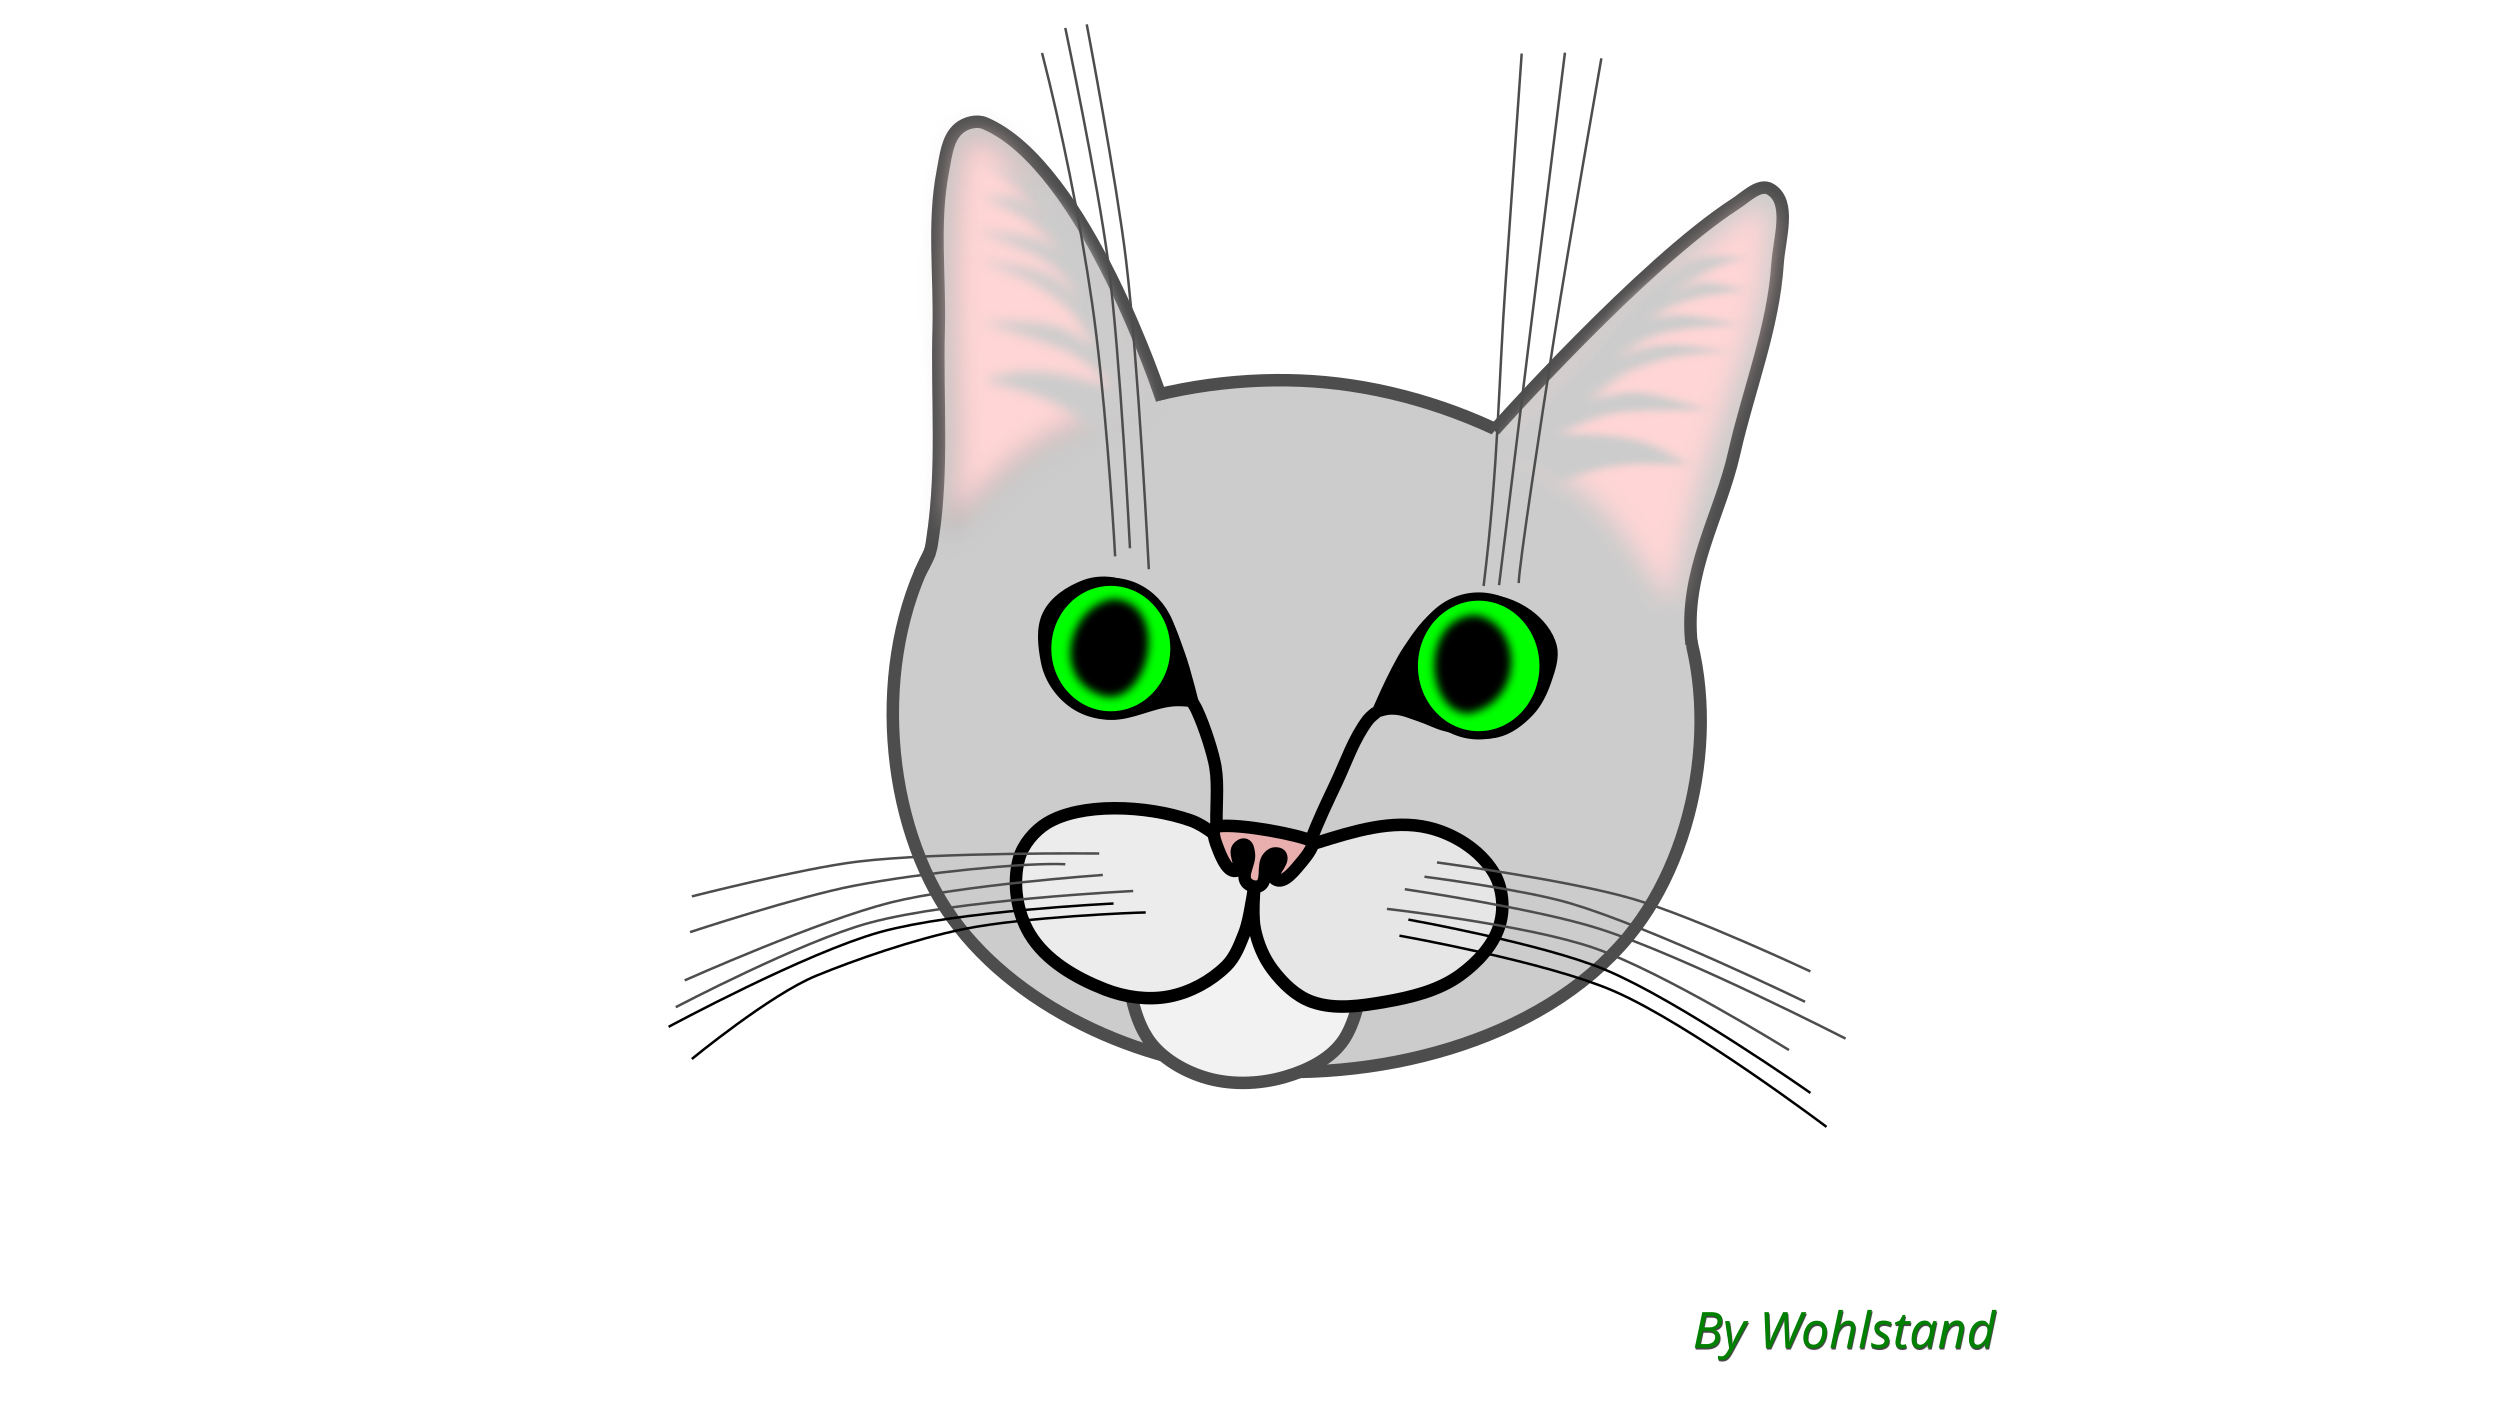
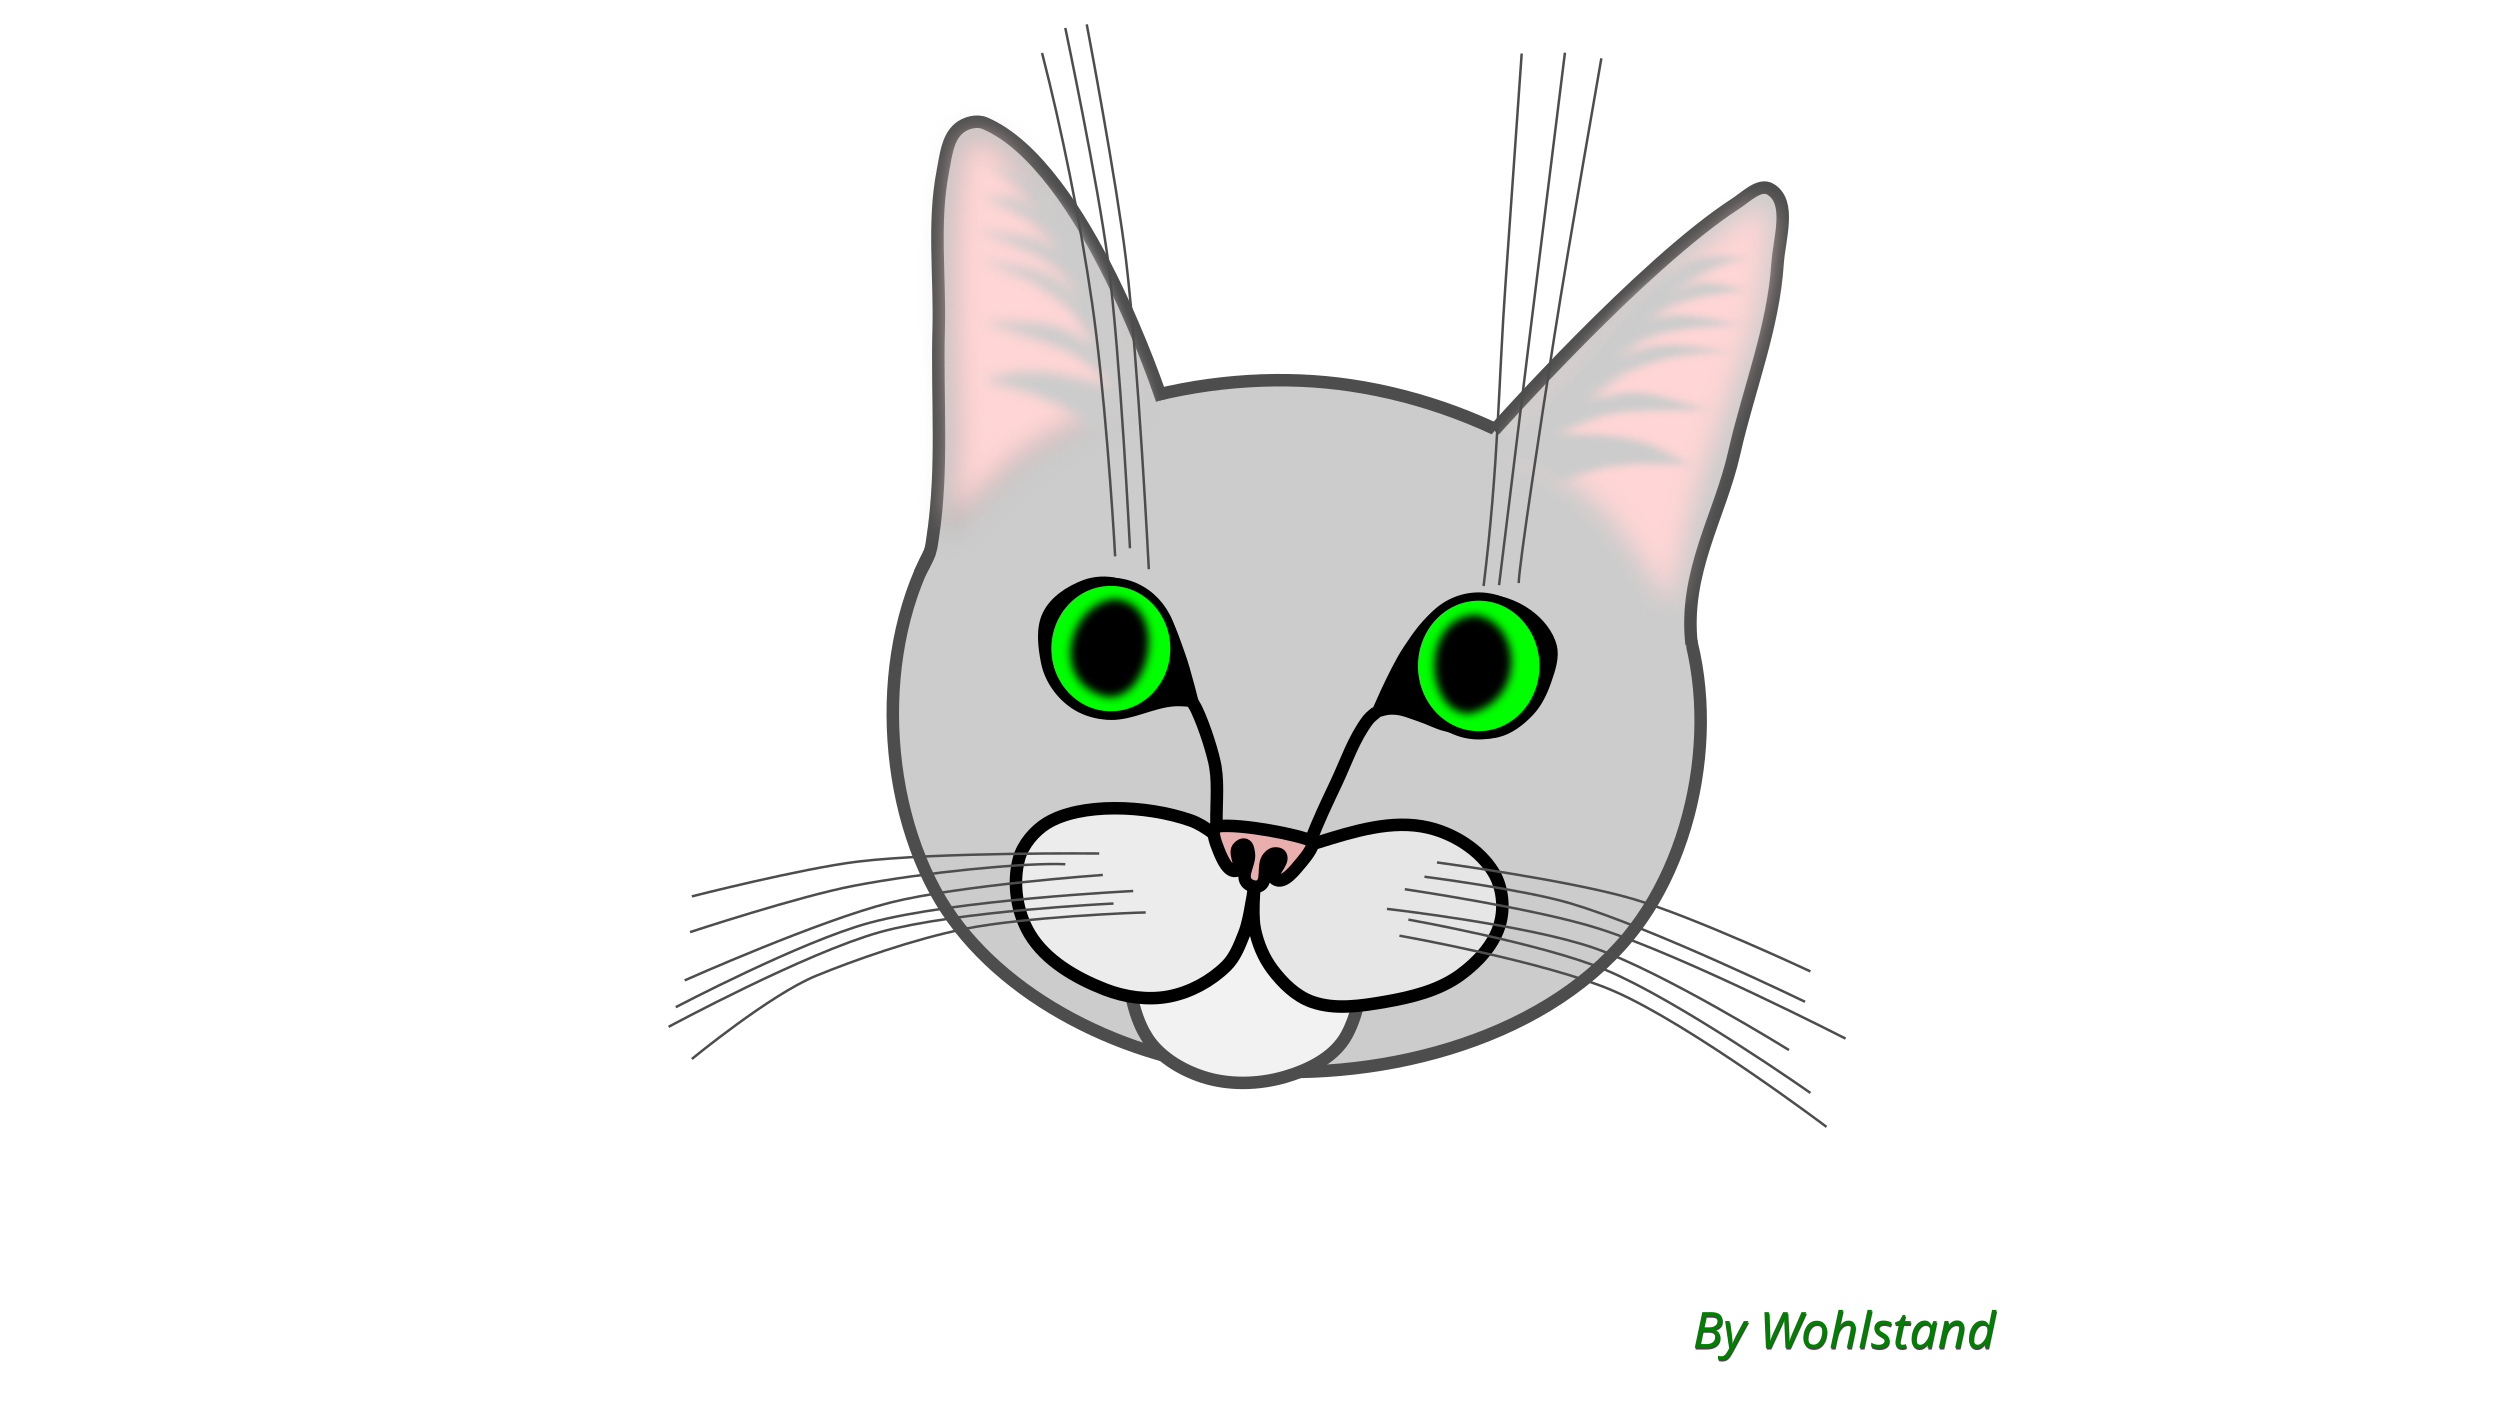
<svg xmlns="http://www.w3.org/2000/svg" width="1366" height="768" id="svg2" version="1.1" style="enable-background:new">
  <defs id="defs4">
    <filter color-interpolation-filters="sRGB" id="filter4817-3">
      <feGaussianBlur stdDeviation="1.551" id="feGaussianBlur4819-2" />
    </filter>
    <filter id="filter4936" color-interpolation-filters="sRGB">
      <feGaussianBlur stdDeviation="0.312" id="feGaussianBlur4938" />
    </filter>
    <filter id="filter4067" x="-0.14" width="1.281" y="-0.105" height="1.21" color-interpolation-filters="sRGB">
      <feGaussianBlur stdDeviation="1.758" id="feGaussianBlur4069" />
    </filter>
    <filter id="filter4071" x="-0.138" width="1.276" y="-0.106" height="1.212" color-interpolation-filters="sRGB">
      <feGaussianBlur stdDeviation="1.751" id="feGaussianBlur4073" />
    </filter>
    <filter id="filter3815" color-interpolation-filters="sRGB">
      <feGaussianBlur stdDeviation="2.339" id="feGaussianBlur3817" />
    </filter>
    <filter id="filter4031" x="-0.165" width="1.33" y="-0.079" height="1.158" color-interpolation-filters="sRGB">
      <feGaussianBlur stdDeviation="5.172" id="feGaussianBlur4033" />
    </filter>
    <filter color-interpolation-filters="sRGB" id="filter3815-1">
      <feGaussianBlur stdDeviation="2.339" id="feGaussianBlur3817-5" />
    </filter>
    <filter color-interpolation-filters="sRGB" id="filter4031-5" x="-0.165" width="1.33" y="-0.079" height="1.158">
      <feGaussianBlur stdDeviation="5.172" id="feGaussianBlur4033-6" />
    </filter>
  </defs>
  <g id="layer7" transform="translate(-97.70278,110.6736)" style="display:inline">
    <path style="fill:#cccccc;stroke:#4d4d4d;stroke-width:6.834;stroke-linecap:butt;stroke-linejoin:miter;stroke-miterlimit:4;stroke-opacity:1;stroke-dasharray:none;display:inline;enable-background:new" d="M 616.19,174.214 C 659.126,114.953 749.306,91.323 822.159,98.225 895.727,105.196 979.936,146.093 1012.034,212.655 1039.543,269.702 1027.687,352.152 987.446,401.058 939.229,459.656 847.05,481.574 771.602,473.439 708.752,466.663 638.973,431.743 608.783,376.204 576.606,317.008 576.659,228.773 616.19,174.214 z" id="path3032" />
    <path style="fill:#cccccc;fill-opacity:1;stroke:none;enable-background:new" d="m 906.056,134.53 c 0,0 81.694,-98.666 134.491,-133.226 7.853,-5.14 18.018,-15.065 26.165,-10.405 10.12,5.789 5.764,22.917 5.335,34.568 -2.909,78.983 -55.162,162.983 -53.307,231.04 z" id="path2987" />
    <path style="fill:none;stroke:#4d4d4d;stroke-width:6.834;stroke-linecap:butt;stroke-linejoin:miter;stroke-miterlimit:4;stroke-opacity:1;stroke-dasharray:none;display:inline;enable-background:new" d="m 914.098,124.523 c 0,0 81.193,-91.115 131.831,-123.836 5.808,-3.753 13.236,-11.512 19.163,-7.95 11.645,6.999 4.757,27.016 3.877,40.574 -2.292,35.306 -15.885,68.954 -23.672,103.467 -7.871,34.888 -27.732,65.026 -23.298,104.735" id="path3969-0" />
    <path style="fill:#ffd5d5;fill-opacity:1;stroke:none;display:inline;filter:url(#filter4031-5);enable-background:new" d="m 536.138,325.394 c 0,0 16.271,-27.505 27.274,-38.891 10.108,-10.46 34.85,-26.264 34.85,-26.264 0,0 -55.156,-64.039 -88.893,-88.893 -2.91,-2.144 -6.395,-6.729 -9.596,-5.051 -4.957,2.598 -2.127,11.072 -2.02,16.668 0.162,8.523 2.046,16.965 4.041,25.254 3.064,12.734 7.975,24.952 12.122,37.376 3.776,11.313 8.335,22.374 11.617,33.84 4.326,15.116 10.607,45.962 10.607,45.962 z" id="path4021-7" transform="matrix(-1.366894,0,0,1.366894,1743.232,-224.704)" />
    <path style="fill:#cccccc;stroke:none;display:inline;filter:url(#filter3815-1);enable-background:new" d="m 523.761,188.126 c -3.06,-2.663 -10.147,-6.718 -10.147,-6.718 0,0 14.12,2.441 19.402,6.81 20.346,16.829 27.305,45.228 39.782,68.498 4.818,8.986 13.531,27.435 13.531,27.435 0,0 -8.211,1.164 -12.272,1.987 -5.198,1.053 -5.41,-1.115 -15.459,3.77 -2.064,-1.756 -7.85,-6.443 -12.158,-9.103 -4.756,-2.937 -9.792,-5.468 -15,-7.5 -6.809,-2.658 -21.071,-6.071 -21.071,-6.071 0,0 10.031,-2.718 15.179,-3.214 3.615,-0.349 7.278,-0.172 10.893,0.179 4.033,0.392 8.019,1.222 11.964,2.143 5.008,1.169 14.821,4.286 14.821,4.286 0,0 -5.111,-4.91 -7.857,-7.143 -2.91,-2.366 -5.834,-4.777 -9.107,-6.607 -4.216,-2.357 -8.855,-3.88 -13.393,-5.536 -7.569,-2.762 -23.036,-7.321 -23.036,-7.321 0,0 15.287,-0.346 22.857,0.536 3.142,0.366 6.329,0.839 9.286,1.964 4.933,1.878 13.75,7.857 13.75,7.857 0,0 -5.842,-9.977 -9.643,-14.286 -1.674,-1.898 -3.708,-3.458 -5.714,-5 -3.469,-2.666 -7.04,-5.249 -10.893,-7.321 -6.532,-3.514 -20.536,-8.571 -20.536,-8.571 0,0 16.367,1.986 24.107,4.643 3.349,1.15 6.549,2.813 9.464,4.821 2.776,1.913 7.5,6.786 7.5,6.786 0,0 -3.583,-6.439 -6.071,-9.107 -2.924,-3.134 -6.473,-5.703 -10.179,-7.857 -8.143,-4.734 -26.071,-10.893 -26.071,-10.893 0,0 16.835,1.102 24.821,3.571 3.739,1.156 10.536,5.179 10.536,5.179 0,0 -4.696,-5.789 -7.5,-8.214 -3.371,-2.916 -7.185,-5.316 -11.071,-7.5 -4.621,-2.597 -14.464,-6.607 -14.464,-6.607 0,0 11.564,-0.311 16.786,1.786 4.607,1.85 11.786,9.107 11.786,9.107 0,0 -9.191,-11.886 -14.821,-16.786 z" id="path3033-6" transform="matrix(-1.304409,-0.4085552,-0.4085552,1.304409,1795.504,3.501103)" />
    <path style="fill:#cccccc;fill-opacity:1;stroke:none;display:inline;enable-background:new" d="m 602.402,196.927 c 10.888,-79.824 2.898,-120.662 9.122,-180.625 2.042,-19.67 -5.776,-45.735 9.241,-58.601 5.02,-4.302 14.053,-3.258 19.833,-0.049 51.21,28.434 92.537,149.382 92.537,149.382 z" id="path2985" />
    <path style="fill:none;stroke:#4d4d4d;stroke-width:6.834;stroke-linecap:butt;stroke-linejoin:miter;stroke-miterlimit:4;stroke-opacity:1;stroke-dasharray:none;display:inline;enable-background:new" d="m 732.59,107.849 c 0,0 -41.693,-127.637 -96.683,-151.174 -4.459,-1.909 -10.582,-0.347 -14.282,2.79 -6.372,5.405 -7.167,15.285 -8.758,23.487 -5.479,28.241 -1.485,57.516 -2.273,86.273 -1.038,37.878 2.547,76.182 -3.235,113.63 -0.473,3.062 -0.576,5.005 -1.72,8.636 -1.046,3.32 -5.406,11.064 -5.406,11.064" id="path3969" />
    <path style="fill:#ffd5d5;fill-opacity:1;stroke:#666666;display:inline;filter:url(#filter4031);enable-background:new" d="m 644.214,181.186 c 0,0 19.873,-21.83 31.82,-30.305 13.265,-9.41 43.437,-22.223 43.437,-22.223 0,0 -20.059,-51.119 -35.86,-73.236 -8.582,-12.011 -16.743,-33.679 -31.315,-31.315 -2.23,0.362 -2.341,3.91 -3.03,6.061 -1.977,6.168 -2.461,12.741 -3.03,19.193 -1.511,17.109 -1.019,34.342 -1.01,51.518 0.008,16.334 1.368,32.662 1.01,48.992 -0.229,10.457 -2.02,31.315 -2.02,31.315 z" id="path4021" transform="matrix(1.366894,0,0,1.366894,-264.7411,-69.4777)" />
    <path style="fill:#cccccc;stroke:none;display:inline;filter:url(#filter3815);enable-background:new" d="m 671.355,42.644 c -3.939,-3.231 -13.214,-7.679 -13.214,-7.679 0,0 16.475,3.996 22.5,9.464 20.689,18.775 28.682,48.129 39.821,73.75 2.229,5.127 5.357,15.893 5.357,15.893 0,0 -8.119,1.845 -11.964,3.393 -3.878,1.561 -1.023,1.008 -11.071,5.893 -2.064,-1.756 -5.489,-5.789 -8.75,-8.036 -4.603,-3.171 -9.792,-5.468 -15,-7.5 -6.809,-2.658 -21.071,-6.071 -21.071,-6.071 0,0 10.031,-2.718 15.179,-3.214 3.615,-0.349 7.278,-0.172 10.893,0.179 4.033,0.392 8.019,1.222 11.964,2.143 5.008,1.169 14.821,4.286 14.821,4.286 0,0 -5.111,-4.91 -7.857,-7.143 -2.91,-2.366 -5.834,-4.777 -9.107,-6.607 -4.216,-2.357 -8.855,-3.88 -13.393,-5.536 -7.569,-2.762 -23.036,-7.321 -23.036,-7.321 0,0 15.287,-0.346 22.857,0.536 3.142,0.366 6.329,0.839 9.286,1.964 4.933,1.878 13.75,7.857 13.75,7.857 0,0 -5.842,-9.977 -9.643,-14.286 -1.674,-1.898 -3.708,-3.458 -5.714,-5 -3.469,-2.666 -7.04,-5.249 -10.893,-7.321 -6.532,-3.514 -20.536,-8.571 -20.536,-8.571 0,0 16.367,1.986 24.107,4.643 3.349,1.15 6.549,2.813 9.464,4.821 2.776,1.913 7.5,6.786 7.5,6.786 0,0 -3.583,-6.439 -6.071,-9.107 -2.924,-3.134 -6.473,-5.703 -10.179,-7.857 -8.143,-4.734 -26.071,-10.893 -26.071,-10.893 0,0 16.835,1.102 24.821,3.571 3.739,1.156 10.536,5.179 10.536,5.179 0,0 -4.696,-5.789 -7.5,-8.214 -3.371,-2.916 -7.185,-5.316 -11.071,-7.5 -4.621,-2.597 -14.464,-6.607 -14.464,-6.607 0,0 11.564,-0.311 16.786,1.786 4.607,1.85 11.786,9.107 11.786,9.107 0,0 -9.05,-12.052 -14.821,-16.786 z" id="path3033" transform="matrix(1.366894,0,0,1.366894,-264.7411,-69.4777)" />
    <path style="fill:none;stroke:#000000;stroke-width:6.834;stroke-linecap:butt;stroke-linejoin:miter;stroke-miterlimit:4;stroke-opacity:1;stroke-dasharray:none;enable-background:new" d="m 745.683,267.805 c 0,0 4.268,5.872 5.811,9.134 4.708,9.953 9.252,25.045 10.299,31.385 1.833,11.106 0.061,22.642 0.733,35.821 0.105,2.06 -0.7,1.018 1.506,0.102 5.903,-2.451 41.063,-1.101 49.163,6.036 5.059,-13.176 9.41,-22.108 14.537,-32.969 5.535,-11.728 9.657,-24.42 17.505,-34.744 1.207,-1.588 4.428,-4.024 4.428,-4.024" id="path3035" />
    <path style="fill:#f2f2f2;stroke:#4d4d4d;stroke-width:6.834;stroke-linecap:butt;stroke-linejoin:miter;stroke-miterlimit:4;stroke-opacity:1;stroke-dasharray:none;enable-background:new" d="m 723.715,455.02 c 6.538,11.089 19,18.722 31.243,22.7 14.238,4.626 30.539,4.186 44.912,0 12.222,-3.559 25.244,-9.854 32.22,-20.503 15.524,-23.7 13.181,-83.966 13.181,-83.966 0,0 -108.961,-0.932 -131.887,-1.862 0.035,17.839 -3.934,59.435 10.331,83.632 z" id="path3043" />
    <path style="fill:#e6e6e6;stroke:#000000;stroke-width:6.834;stroke-linecap:butt;stroke-linejoin:miter;stroke-miterlimit:4;stroke-opacity:1;stroke-dasharray:none;enable-background:new" d="m 783.273,396.683 c 1.584,8.007 4.839,15.946 9.764,22.456 5.581,7.378 12.767,14.464 21.48,17.574 12.567,4.486 26.883,2.277 40.03,0 14.302,-2.477 29.266,-6.112 41.007,-14.645 9.637,-7.004 18.731,-16.799 21.825,-28.304 2.437,-9.062 1.22,-19.912 -3.689,-27.91 -7.48,-12.186 -21.468,-20.943 -35.377,-24.262 -19.901,-4.748 -41.301,2.054 -60.84,8.124 -12.001,3.729 -33.616,17.064 -33.616,17.064 0,0 -2.518,20.122 -0.584,29.901 z" id="path3041" />
    <path style="fill:#ececec;stroke:#000000;stroke-width:6.834;stroke-linecap:butt;stroke-linejoin:miter;stroke-miterlimit:4;stroke-opacity:1;stroke-dasharray:none;enable-background:new" d="m 781.379,383.991 c -1.034,5.267 -1.934,10.629 -3.905,15.622 -2.461,6.233 -4.981,12.88 -9.764,17.574 -8.417,8.26 -19.66,14.384 -31.243,16.598 -11.579,2.213 -24.172,0.393 -35.149,-3.905 -15.819,-6.195 -32.295,-15.682 -41.007,-30.267 -7.08,-11.854 -9.407,-27.663 -5.858,-41.007 2.108,-7.925 8.723,-15.466 15.119,-19.409 18.431,-11.361 54.284,-10.118 78.726,-1.582 15.414,5.383 35.539,29.286 35.539,29.286 0,0 -1.35,11.443 -2.459,17.09 z" id="path3039" />
    <path style="fill:#e9afaf;stroke:#000000;stroke-width:6.834;stroke-linecap:butt;stroke-linejoin:miter;stroke-miterlimit:4;stroke-opacity:1;stroke-dasharray:none;enable-background:new" d="m 763.341,340.794 c -4.843,0.575 -1.355,9.164 0.286,13.275 1.826,4.573 5.316,12.617 9.941,10.928 3.82,-1.395 -1.769,-8.791 0.464,-12.19 0.802,-1.222 2.583,-2.398 3.954,-1.893 1.591,0.585 1.791,2.973 2.071,4.645 0.871,5.198 -4.396,11.428 -1.381,15.75 1.464,2.098 5.176,3.264 7.406,2.012 4.555,-2.557 1.365,-10.776 4.369,-15.05 0.843,-1.2 2.112,-2.356 3.56,-2.584 1.213,-0.191 2.905,0.07 3.501,1.144 2.135,3.85 -6.758,10.277 -3.166,12.821 4.879,3.456 11.108,-5.295 15.001,-9.833 2.618,-3.052 7.43,-9.723 5,-10.977 -6.225,-3.212 -38.34,-9.552 -51.007,-8.048 z" id="path3037" />
    <path style="fill:#000000;stroke:#000000;stroke-width:1.204px;stroke-linecap:butt;stroke-linejoin:miter;stroke-opacity:1;enable-background:new" d="m 865.131,243.26 c 5.187,-7.79 10.658,-15.969 18.408,-21.16 6.767,-4.532 14.987,-7.739 23.116,-7.773 9.545,-0.04 19.494,3.289 27.218,8.897 6.347,4.608 12.025,11.38 13.878,19.001 1.583,6.511 -0.895,13.53 -3.079,19.864 -2.172,6.3 -5.196,12.593 -9.763,17.445 -5.114,5.433 -11.567,10.408 -18.836,12.091 -9.489,2.198 -19.557,-1.086 -29.027,-3.368 -4.912,-1.184 -9.392,-3.75 -14.201,-5.303 -4.457,-1.439 -8.874,-3.555 -13.552,-3.711 -4.516,-0.151 -4.753,0.642 -13.288,2.699 0,0 11.161,-26.721 19.126,-38.682 z" id="path3081" />
    <path style="fill:#000000;stroke:#000000;stroke-width:1.159px;stroke-linecap:butt;stroke-linejoin:miter;stroke-opacity:1;enable-background:new" d="m 744.276,245.42 c -3.139,-8.38 -5.669,-17.555 -11.462,-24.179 -6.31,-7.215 -14.862,-12.842 -23.884,-15.253 -6.336,-1.693 -13.452,-1.384 -19.587,0.996 -8.409,3.261 -17.181,8.908 -21.288,17.304 -3.934,8.044 -2.716,18.267 -0.985,27.132 1.067,5.462 3.557,10.717 6.822,15.104 3.512,4.72 8.102,8.764 13.22,11.384 5.492,2.811 11.772,4.146 17.877,4.197 11.581,0.097 22.484,-6.442 34.03,-7.393 4.559,-0.375 13.703,0.685 13.703,0.685 0,0 -4.815,-20.282 -8.446,-29.978 z" id="path3101" />
    <path style="fill:#00ff00;fill-opacity:1;stroke:#000000;stroke-width:4;stroke-linecap:square;stroke-linejoin:round;stroke-miterlimit:4;stroke-opacity:1;stroke-dasharray:none;enable-background:new" id="path3150" d="m 348.214,358.076 a 32.857,32.857 0 1 1 -65.714,0 32.857,32.857 0 1 1 65.714,0 z" transform="matrix(1.053154,0,0,1.110426,372.522,-153.9122)" />
    <path style="fill:#000000;stroke:#000000;stroke-width:0.729px;stroke-linecap:butt;stroke-linejoin:miter;stroke-opacity:1;filter:url(#filter4071);enable-background:new" d="m 710.452,209.613 c 21.822,1.623 14.377,40.244 -2.86,38.436 -22.587,-5.159 -15.521,-35.956 2.86,-38.436 z" id="path3106-1" transform="matrix(1.366894,0,0,1.366894,-264.7411,-69.4777)" />
    <path style="fill:#00ff00;fill-opacity:1;stroke:#000000;stroke-width:4;stroke-linecap:square;stroke-linejoin:round;stroke-miterlimit:4;stroke-opacity:1;stroke-dasharray:none;enable-background:new" id="path3150-5" d="m 347.033,358.076 a 31.676,33.596 0 1 1 -63.352,0 31.676,33.596 0 1 1 63.352,0 z" transform="matrix(1.118806,0,0,1.128599,552.8372,-150.9325)" />
    <path style="fill:#000000;stroke:#000000;stroke-width:0.729px;stroke-linecap:butt;stroke-linejoin:miter;stroke-opacity:1;filter:url(#filter4067);enable-background:new" d="m 854.576,216 c -21.822,1.623 -19.273,39.068 -2.035,38.688 22.587,-5.159 20.416,-36.208 2.035,-38.688 z" id="path3106-1-8" transform="matrix(1.366894,0,0,1.366894,-264.7411,-69.4777)" />
    <path style="fill:none;stroke:#4d4d4d;stroke-width:1.367px;stroke-linecap:butt;stroke-linejoin:miter;stroke-opacity:1;enable-background:new" d="m 882.861,360.558 c 0,0 72.308,9.718 107.169,19.971 33.47,9.844 96.888,39.586 96.888,39.586" id="path3046" />
    <path style="fill:none;stroke:#4d4d4d;stroke-width:1.367px;stroke-linecap:butt;stroke-linejoin:miter;stroke-opacity:1;enable-background:new" d="m 865.286,375.203 c 0,0 71.831,10.572 106.248,21.598 46.783,14.988 134.597,60.031 134.597,60.031" id="path3048" />
-     <path style="fill:none;stroke:#000000;stroke-width:1.367px;stroke-linecap:butt;stroke-linejoin:miter;stroke-opacity:1;enable-background:new" d="m 867.239,391.801 c 0,0 73.3,13.128 107.399,27.338 40.289,16.789 112.281,67.368 112.281,67.368" id="path3050" />
+     <path style="fill:none;stroke:#4d4d4d;stroke-width:1.367px;stroke-linecap:butt;stroke-linejoin:miter;stroke-opacity:1;enable-background:new" d="m 867.239,391.801 c 0,0 73.3,13.128 107.399,27.338 40.289,16.789 112.281,67.368 112.281,67.368" id="path3050" />
    <path style="fill:none;stroke:#4d4d4d;stroke-width:1.367px;stroke-linecap:butt;stroke-linejoin:miter;stroke-opacity:1;enable-background:new" d="m 855.523,385.943 c 0,0 76.984,8.79 113.281,21.41 37.815,13.148 106.398,55.722 106.398,55.722" id="path3052" />
-     <path style="fill:none;stroke:#000000;stroke-width:1.367px;stroke-linecap:butt;stroke-linejoin:miter;stroke-opacity:1;enable-background:new" d="m 862.357,400.589 c 0,0 80.179,14.167 117.162,30.267 42.134,18.342 116.186,74.203 116.186,74.203" id="path3054" />
+     <path style="fill:none;stroke:#4d4d4d;stroke-width:1.367px;stroke-linecap:butt;stroke-linejoin:miter;stroke-opacity:1;enable-background:new" d="m 862.357,400.589 c 0,0 80.179,14.167 117.162,30.267 42.134,18.342 116.186,74.203 116.186,74.203" id="path3054" />
    <path style="fill:none;stroke:#4d4d4d;stroke-width:1.367px;stroke-linecap:butt;stroke-linejoin:miter;stroke-opacity:1;enable-background:new" d="m 876.026,368.369 c 0,0 54.058,6.908 80.061,14.645 44.319,13.187 127.902,53.699 127.902,53.699" id="path3056" />
    <path style="fill:none;stroke:#4d4d4d;stroke-width:1.367px;stroke-linecap:butt;stroke-linejoin:miter;stroke-opacity:1;enable-background:new" d="m 698.33,355.676 c 0,0 -88.19,-0.836 -131.848,4.428 -30.687,3.7 -90.76,19.004 -90.76,19.004" id="path3058" />
    <path style="fill:none;stroke:#4d4d4d;stroke-width:1.367px;stroke-linecap:butt;stroke-linejoin:miter;stroke-opacity:1;enable-background:new" d="m 700.283,367.393 c 0,0 -78.115,5.588 -115.91,15.05 -38.91,9.74 -112.556,42.555 -112.556,42.555" id="path3060" />
-     <path style="fill:none;stroke:#000000;stroke-width:1.367px;stroke-linecap:butt;stroke-linejoin:miter;stroke-opacity:1;enable-background:new" d="m 723.715,387.896 c -5.007,0 -66.419,2.451 -98.861,8.961 -27.839,5.587 -60.934,17.294 -81.233,25.636 -25.194,10.353 -67.9,45.464 -67.9,45.464" id="path3062" />
-     <path style="fill:none;stroke:#000000;stroke-width:1.367px;stroke-linecap:butt;stroke-linejoin:miter;stroke-opacity:1;enable-background:new" d="m 706.141,383.014 c 0,0 -86.222,4.101 -127.459,15.573 -40.695,11.321 -115.653,51.796 -115.653,51.796" id="path3064" />
+     <path style="fill:none;stroke:#4d4d4d;stroke-width:1.367px;stroke-linecap:butt;stroke-linejoin:miter;stroke-opacity:1;enable-background:new" d="m 723.715,387.896 c -5.007,0 -66.419,2.451 -98.861,8.961 -27.839,5.587 -60.934,17.294 -81.233,25.636 -25.194,10.353 -67.9,45.464 -67.9,45.464" id="path3062" />
+     <path style="fill:none;stroke:#4d4d4d;stroke-width:1.367px;stroke-linecap:butt;stroke-linejoin:miter;stroke-opacity:1;enable-background:new" d="m 706.141,383.014 c 0,0 -86.222,4.101 -127.459,15.573 -40.695,11.321 -115.653,51.796 -115.653,51.796" id="path3064" />
    <path style="fill:none;stroke:#4d4d4d;stroke-width:1.367px;stroke-linecap:butt;stroke-linejoin:miter;stroke-opacity:1;enable-background:new" d="m 679.779,361.535 c -22.456,-0.976 -77.291,4.487 -115.21,11.716 -30.564,5.827 -89.824,25.385 -89.824,25.385" id="path3066" />
    <path style="fill:none;stroke:#4d4d4d;stroke-width:1.367px;stroke-linecap:butt;stroke-linejoin:miter;stroke-opacity:1;enable-background:new" d="m 716.881,376.18 c 0,0 -97.638,4.731 -144.431,17.466 -37.022,10.076 -105.516,45.997 -105.516,45.997" id="path3068" />
    <path style="fill:none;stroke:#4d4d4d;stroke-width:1.367px;stroke-linecap:butt;stroke-linejoin:miter;stroke-opacity:1;enable-background:new" d="m 715.116,188.898 c 0,0 -5.2,-104.544 -11.904,-156.394 C 697.654,-10.482 679.779,-95.399 679.779,-95.399" id="path3070" />
    <path style="fill:none;stroke:#4d4d4d;stroke-width:1.367px;stroke-linecap:butt;stroke-linejoin:miter;stroke-opacity:1;enable-background:new" d="m 725.413,200.348 c 0,0 -5.719,-112.796 -12.437,-168.821 -5.185,-43.242 -21.48,-128.879 -21.48,-128.879" id="path3072" />
    <path style="fill:none;stroke:#4d4d4d;stroke-width:1.367px;stroke-linecap:butt;stroke-linejoin:miter;stroke-opacity:1;enable-background:new" d="m 908.344,209.53 c 8.219,-66.764 8.073,-110.649 12.023,-165.98 2.973,-41.655 8.787,-124.973 8.787,-124.973" id="path3074" />
    <path style="fill:none;stroke:#4d4d4d;stroke-width:1.367px;stroke-linecap:butt;stroke-linejoin:miter;stroke-opacity:1;enable-background:new" d="M 707.009,193.326 C 705.865,171.501 701.073,100.792 694.425,54.96 687.755,8.975 677.675,-40.468 667.087,-81.73" id="path3076" />
    <path style="fill:none;stroke:#4d4d4d;stroke-width:1.367px;stroke-linecap:butt;stroke-linejoin:miter;stroke-opacity:1;enable-background:new" d="m 927.536,207.912 c 0,-8.787 12.472,-90.261 19.527,-135.268 7.929,-50.581 25.622,-151.445 25.622,-151.445" id="path3078" />
    <path style="fill:none;stroke:#4d4d4d;stroke-width:1.367px;stroke-linecap:butt;stroke-linejoin:miter;stroke-opacity:1;enable-background:new" d="m 916.79,209.058 c 8.219,-66.764 11.669,-95.008 17.546,-142.507 6.122,-49.486 18.453,-148.446 18.453,-148.446" id="path3074-8" />
  </g>
  <g id="layer11" transform="translate(41.08293,217.5358)">
    <text xml:space="preserve" style="font-size:12px;font-style:oblique;font-variant:normal;font-weight:normal;font-stretch:normal;line-height:125%;letter-spacing:0px;word-spacing:0px;opacity:0.75;fill:#008000;fill-opacity:1;stroke:none;display:inline;filter:url(#filter4936);enable-background:new;font-family:Monotype Corsiva;-inkscape-font-specification:Monotype Corsiva Oblique" x="803.305" y="402.455" id="text4856-6" transform="matrix(1.366894,0,0,1.366894,-213.8214,-30.27058)">
      <tspan id="tspan4858-9" x="803.305" y="402.455" style="font-size:20px;fill:#000000">By Wohlstand</tspan>
    </text>
  </g>
  <g id="layer10" transform="translate(41.08293,217.5358)" />
  <g id="layer9" style="display:inline" transform="translate(41.08293,217.5358)">
    <flowRoot xml:space="preserve" id="flowRoot4490-9" style="font-size:12px;font-style:oblique;font-variant:normal;font-weight:normal;font-stretch:normal;line-height:125%;letter-spacing:0px;word-spacing:0px;opacity:0.57;fill:#4d4d4d;fill-opacity:1;stroke:none;filter:url(#filter4817-3);enable-background:new;font-family:Monotype Corsiva;-inkscape-font-specification:Monotype Corsiva Oblique" transform="matrix(1.366894,0,0,1.366894,324.095,-197.4425)">
      <flowRegion id="flowRegion4492-0">
        <rect id="rect4494-8" width="644.477" height="90.914" x="-41.416" y="441.613" style="fill:#4d4d4d" />
      </flowRegion>
      <flowPara style="font-size:64px;opacity:0.708;fill:#666666" id="flowPara4498-4">Platformer Game Engine</flowPara>
    </flowRoot>
    <text xml:space="preserve" style="font-size:16.403px;font-style:oblique;font-variant:normal;font-weight:normal;font-stretch:normal;line-height:125%;letter-spacing:0px;word-spacing:0px;fill:#008000;fill-opacity:1;stroke:none;font-family:Monotype Corsiva;-inkscape-font-specification:Monotype Corsiva Oblique" x="883.808" y="518.95" id="text4856">
      <tspan id="tspan4858" x="883.808" y="518.95" style="font-size:27.338px;fill:#008000">By Wohlstand</tspan>
    </text>
  </g>
  <g id="layer8" transform="translate(41.08293,217.5358)">
    <flowRoot xml:space="preserve" id="flowRoot4490" style="font-size:12px;font-style:oblique;font-variant:normal;font-weight:normal;font-stretch:normal;line-height:125%;letter-spacing:0px;word-spacing:0px;fill:#000000;fill-opacity:1;stroke:#000000;stroke-opacity:1;font-family:Monotype Corsiva;-inkscape-font-specification:Monotype Corsiva Oblique" transform="matrix(1.366894,0,0,1.366894,322.2381,-202.5419)">
      <flowRegion id="flowRegion4492">
        <rect id="rect4494" width="644.477" height="90.914" x="-41.416" y="441.613" style="stroke:#000000;stroke-opacity:1" />
      </flowRegion>
      <flowPara style="font-size:64px;font-style:oblique;font-weight:normal;stroke:#000000;stroke-opacity:1;-inkscape-font-specification:Monotype Corsiva Oblique" id="flowPara4498">
        <flowSpan style="font-style:oblique;font-weight:normal;fill:#000080;stroke:#000000;stroke-opacity:1;-inkscape-font-specification:Monotype Corsiva Oblique" id="flowSpan4502">P</flowSpan>
        <flowSpan style="font-style:oblique;font-weight:normal;fill:#00ff00;stroke:#000000;stroke-opacity:1;-inkscape-font-specification:Monotype Corsiva Oblique" id="flowSpan4504">l</flowSpan>
        <flowSpan style="font-style:oblique;font-weight:normal;fill:#800000;stroke:#000000;stroke-opacity:1;-inkscape-font-specification:Monotype Corsiva Oblique" id="flowSpan4506">a</flowSpan>
        <flowSpan style="font-style:oblique;font-weight:normal;fill:#000080;stroke:#000000;stroke-opacity:1;-inkscape-font-specification:Monotype Corsiva Oblique" id="flowSpan4508">t</flowSpan>
        <flowSpan style="font-style:oblique;font-weight:normal;fill:#800080;stroke:#000000;stroke-opacity:1;-inkscape-font-specification:Monotype Corsiva Oblique" id="flowSpan4510">f</flowSpan>
        <flowSpan style="font-style:oblique;font-weight:normal;fill:#d40000;stroke:#000000;stroke-opacity:1;-inkscape-font-specification:Monotype Corsiva Oblique" id="flowSpan4512">o</flowSpan>
        <flowSpan style="font-style:oblique;font-weight:normal;fill:#ff2a2a;stroke:#000000;stroke-opacity:1;-inkscape-font-specification:Monotype Corsiva Oblique" id="flowSpan4514">r</flowSpan>
        <flowSpan style="font-style:oblique;font-weight:normal;fill:#ffb380;stroke:#000000;stroke-opacity:1;-inkscape-font-specification:Monotype Corsiva Oblique" id="flowSpan4516">m</flowSpan>
        <flowSpan style="font-style:oblique;font-weight:normal;fill:#00aa44;stroke:#000000;stroke-opacity:1;-inkscape-font-specification:Monotype Corsiva Oblique" id="flowSpan4518">e</flowSpan>
        <flowSpan style="font-style:oblique;font-weight:normal;fill:#00aad4;stroke:#000000;stroke-opacity:1;-inkscape-font-specification:Monotype Corsiva Oblique" id="flowSpan4520">r</flowSpan>
        <flowSpan style="font-style:oblique;font-weight:normal;fill:#00ff00;stroke:#000000;stroke-opacity:1;-inkscape-font-specification:Monotype Corsiva Oblique" id="flowSpan4522"> G</flowSpan>
        <flowSpan id="flowSpan4548" style="font-style:oblique;font-weight:normal;fill:#ff00ff;stroke:#000000;stroke-opacity:1;-inkscape-font-specification:Monotype Corsiva Oblique">a</flowSpan>
        <flowSpan style="font-style:oblique;font-weight:normal;fill:#c87137;stroke:#000000;stroke-opacity:1;-inkscape-font-specification:Monotype Corsiva Oblique" id="flowSpan4530">m</flowSpan>
        <flowSpan style="font-style:oblique;font-weight:normal;fill:#ffd42a;stroke:#000000;stroke-opacity:1;-inkscape-font-specification:Monotype Corsiva Oblique" id="flowSpan4532">e</flowSpan>
        <flowSpan style="font-style:oblique;font-weight:normal;fill:#ff0000;stroke:#000000;stroke-opacity:1;-inkscape-font-specification:Monotype Corsiva Oblique" id="flowSpan4534"> E</flowSpan>
        <flowSpan style="font-style:oblique;font-weight:normal;fill:#808000;stroke:#000000;stroke-opacity:1;-inkscape-font-specification:Monotype Corsiva Oblique" id="flowSpan4550">n</flowSpan>
        <flowSpan style="font-style:oblique;font-weight:normal;fill:#d45500;stroke:#000000;stroke-opacity:1;-inkscape-font-specification:Monotype Corsiva Oblique" id="flowSpan4556">g</flowSpan>
        <flowSpan style="font-style:oblique;font-weight:normal;fill:#66ff00;stroke:#000000;stroke-opacity:1;-inkscape-font-specification:Monotype Corsiva Oblique" id="flowSpan4558">i</flowSpan>
        <flowSpan style="font-style:oblique;font-weight:normal;fill:#216778;stroke:#000000;stroke-opacity:1;-inkscape-font-specification:Monotype Corsiva Oblique" id="flowSpan4562">n</flowSpan>
        <flowSpan style="font-style:oblique;font-weight:normal;fill:#ab37c8;stroke:#000000;stroke-opacity:1;-inkscape-font-specification:Monotype Corsiva Oblique" id="flowSpan4564">e</flowSpan>
      </flowPara>
    </flowRoot>
    <flowRoot xml:space="preserve" id="flowRoot4653" style="font-size:12px;font-style:oblique;font-variant:normal;font-weight:normal;font-stretch:normal;line-height:125%;letter-spacing:0px;word-spacing:0px;fill:#000000;fill-opacity:1;stroke:none;font-family:Monotype Corsiva;-inkscape-font-specification:Monotype Corsiva Oblique">
      <flowRegion id="flowRegion4655">
        <rect id="rect4657" width="191.929" height="12.122" x="354.564" y="488.08" />
      </flowRegion>
      <flowPara id="flowPara4659" />
    </flowRoot>
  </g>
</svg>
